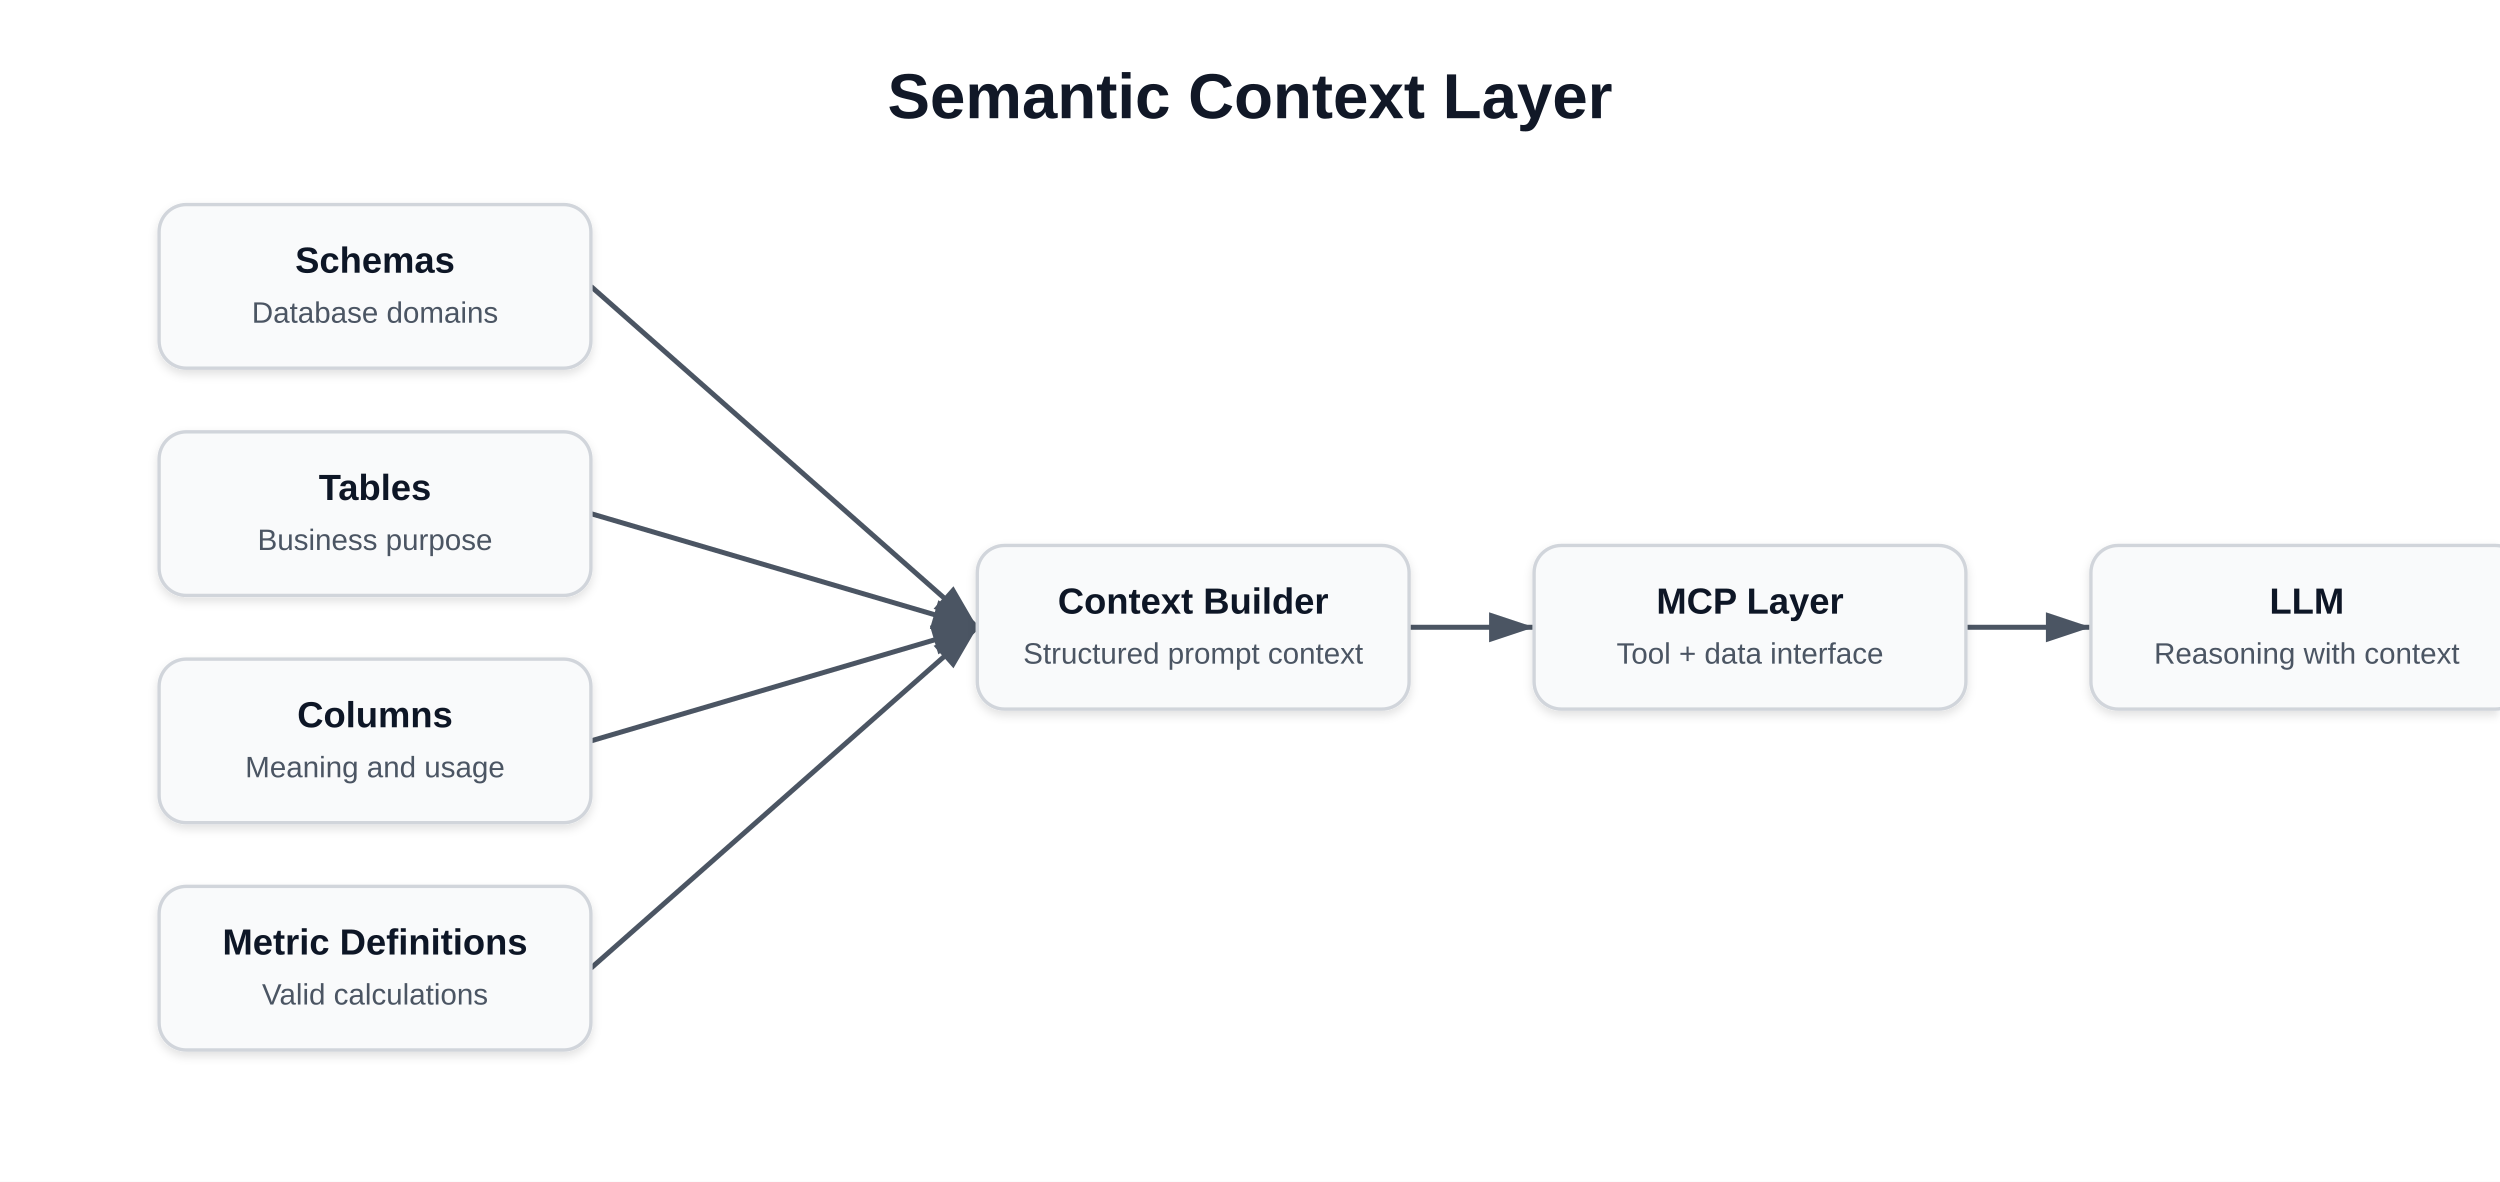
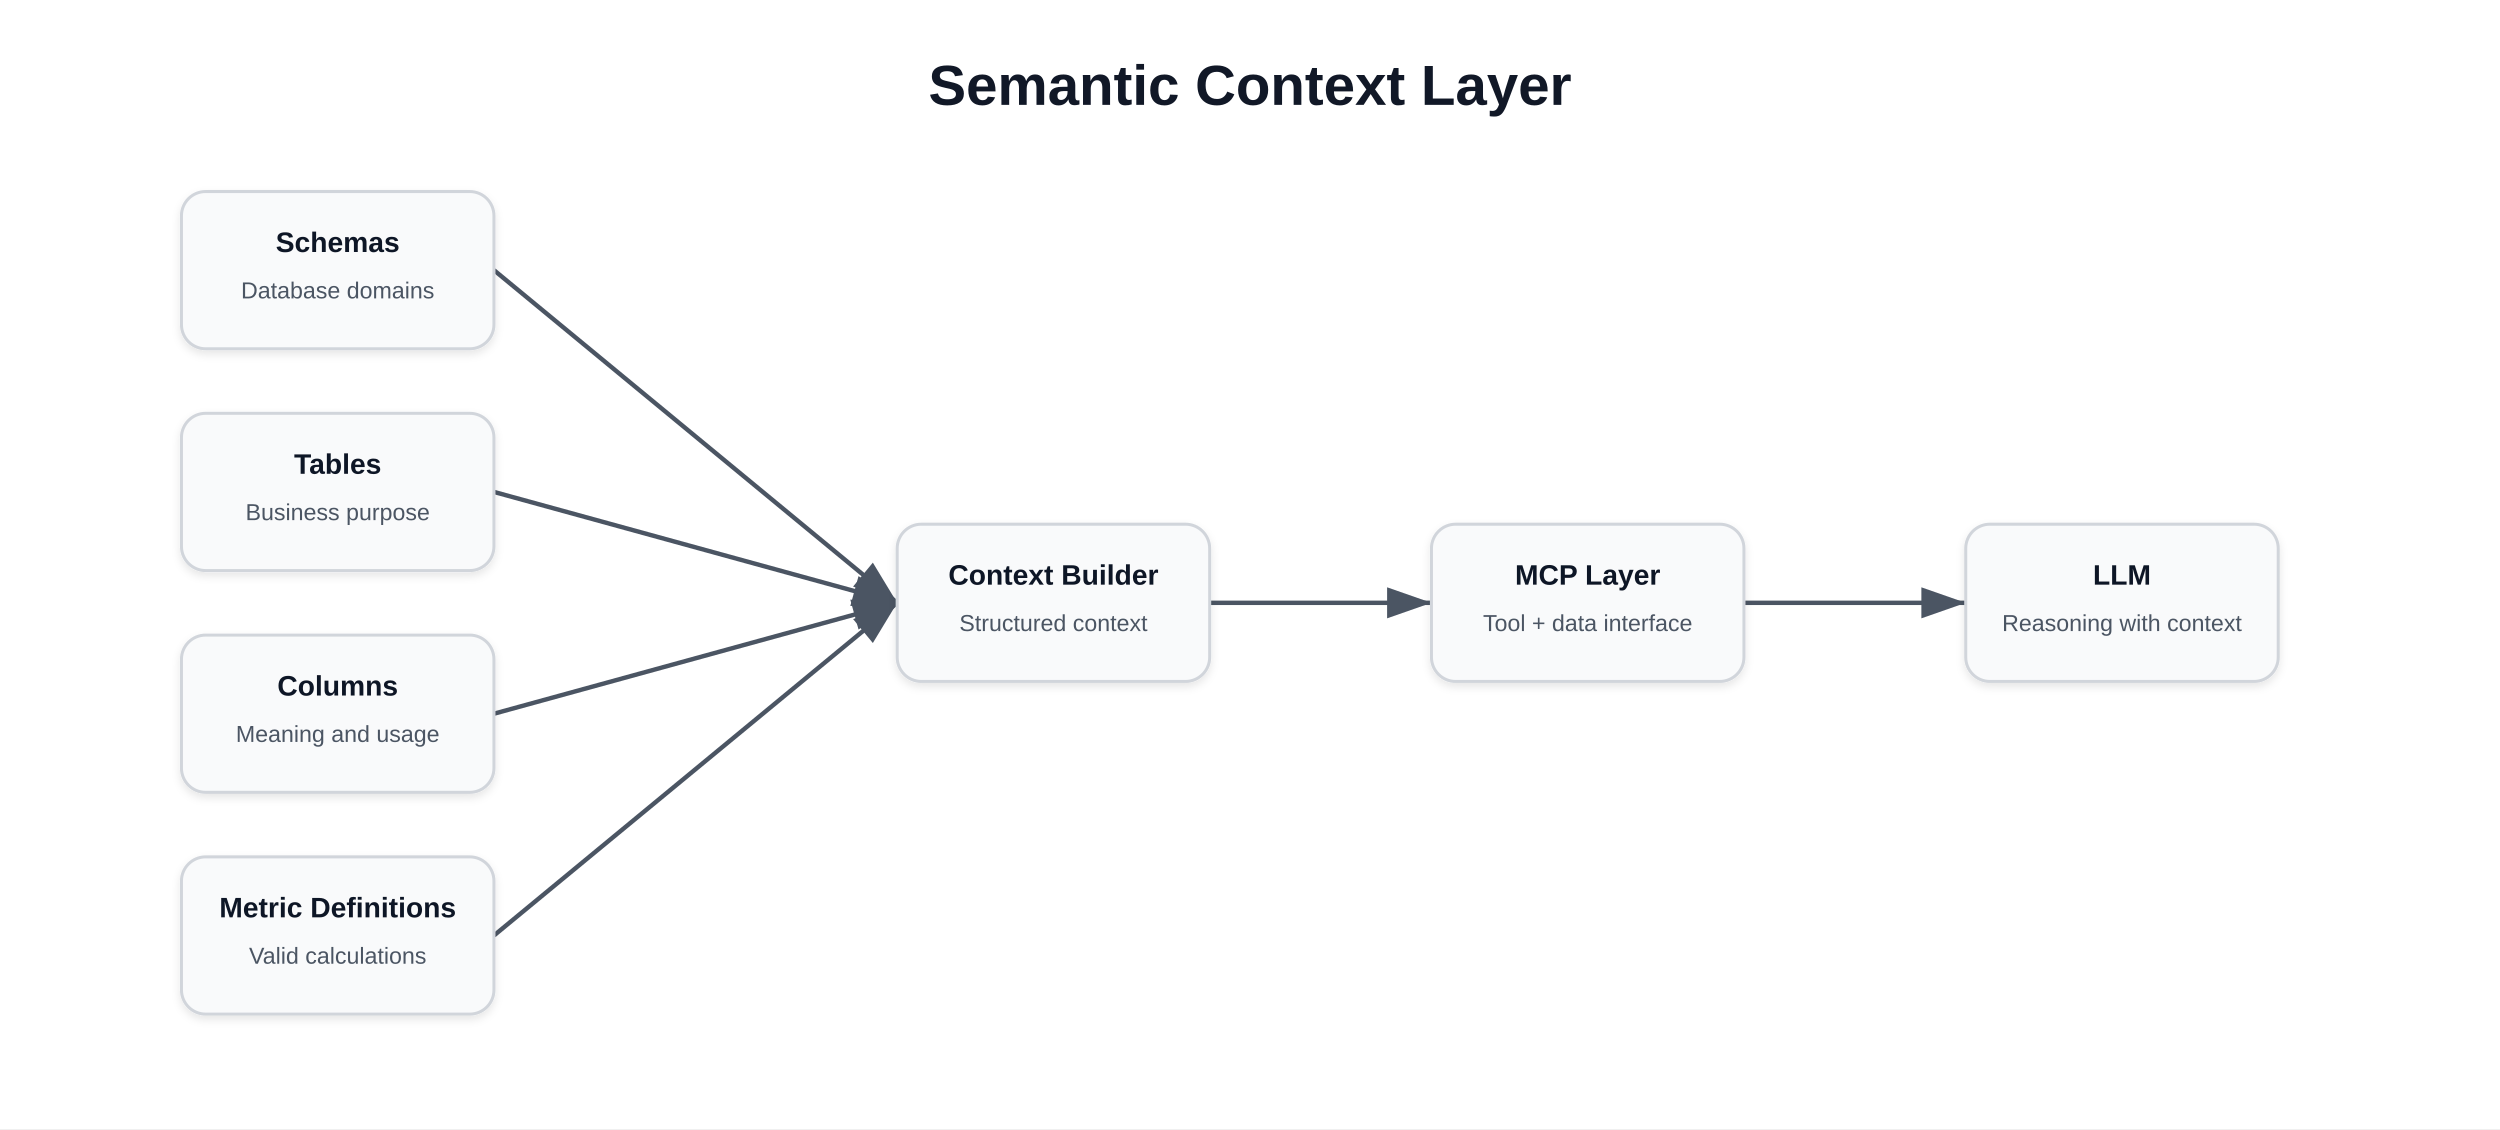
- <svg xmlns="http://www.w3.org/2000/svg" width="1100" height="520" viewBox="0 0 1100 520">
+ <svg xmlns="http://www.w3.org/2000/svg" width="1240" height="560" viewBox="0 0 1240 560">
  <defs>
-     <marker id="arrow" markerWidth="10" markerHeight="10" refX="9" refY="3" orient="auto" markerUnits="strokeWidth">
-       <path d="M0,0 L0,6 L9,3 z" fill="#4b5563" />
+     <marker id="arrow" markerWidth="11" markerHeight="11" refX="10" refY="3.5" orient="auto" markerUnits="strokeWidth">
+       <path d="M0,0 L0,7 L10,3.5 z" fill="#4b5563" />
    </marker>
-     <filter id="shadow" x="-10%" y="-10%" width="120%" height="120%">
-       <feDropShadow dx="0" dy="2" stdDeviation="2" flood-color="#000000" flood-opacity="0.12" />
+     <filter id="shadow" x="-15%" y="-15%" width="130%" height="130%">
+       <feDropShadow dx="0" dy="2" stdDeviation="2" flood-color="#000000" flood-opacity="0.10" />
    </filter>
  </defs>
-   <rect width="1100" height="520" fill="#ffffff" />
-   <text x="550" y="52" text-anchor="middle" font-family="Arial, Helvetica, sans-serif" font-size="28" font-weight="700" fill="#111827">Semantic Context Layer</text>
-   <line x1="260" y1="126" x2="430" y2="276" stroke="#4b5563" stroke-width="2.2" marker-end="url(#arrow)" />
-   <line x1="260" y1="226" x2="430" y2="276" stroke="#4b5563" stroke-width="2.2" marker-end="url(#arrow)" />
-   <line x1="260" y1="326" x2="430" y2="276" stroke="#4b5563" stroke-width="2.2" marker-end="url(#arrow)" />
-   <line x1="260" y1="426" x2="430" y2="276" stroke="#4b5563" stroke-width="2.2" marker-end="url(#arrow)" />
-   <line x1="620" y1="276" x2="675" y2="276" stroke="#4b5563" stroke-width="2.2" marker-end="url(#arrow)" />
-   <line x1="865" y1="276" x2="920" y2="276" stroke="#4b5563" stroke-width="2.2" marker-end="url(#arrow)" />
+   <rect width="1240" height="560" fill="#ffffff" />
+   <text x="620.0" y="52" text-anchor="middle" font-family="Arial, Helvetica, sans-serif" font-size="28" font-weight="700" fill="#111827">Semantic Context Layer</text>
+   <line x1="245" y1="134" x2="445" y2="299" stroke="#4b5563" stroke-width="2.2" marker-end="url(#arrow)" />
+   <line x1="245" y1="244" x2="445" y2="299" stroke="#4b5563" stroke-width="2.2" marker-end="url(#arrow)" />
+   <line x1="245" y1="354" x2="445" y2="299" stroke="#4b5563" stroke-width="2.2" marker-end="url(#arrow)" />
+   <line x1="245" y1="464" x2="445" y2="299" stroke="#4b5563" stroke-width="2.2" marker-end="url(#arrow)" />
+   <line x1="600" y1="299" x2="710" y2="299" stroke="#4b5563" stroke-width="2.2" marker-end="url(#arrow)" />
+   <line x1="865" y1="299" x2="975" y2="299" stroke="#4b5563" stroke-width="2.2" marker-end="url(#arrow)" />
  <g filter="url(#shadow)">
-     <rect x="70" y="90" width="190" height="72" rx="12" fill="#f9fafb" stroke="#d1d5db" stroke-width="1.5" />
-     <text x="165.0" y="120" text-anchor="middle" font-family="Arial, Helvetica, sans-serif" font-size="16" font-weight="700" fill="#111827">Schemas</text>
-     <text x="165.0" y="142" text-anchor="middle" font-family="Arial, Helvetica, sans-serif" font-size="13" fill="#4b5563">Database domains</text>
+     <rect x="90" y="95" width="155" height="78" rx="12" fill="#f9fafb" stroke="#d1d5db" stroke-width="1.5" />
+     <text x="167.5" y="125" text-anchor="middle" font-family="Arial, Helvetica, sans-serif" font-size="14" font-weight="700" fill="#111827">Schemas</text>
+     <text x="167.5" y="148" text-anchor="middle" font-family="Arial, Helvetica, sans-serif" font-size="11.5" fill="#4b5563">Database domains</text>
  </g>
  <g filter="url(#shadow)">
-     <rect x="70" y="190" width="190" height="72" rx="12" fill="#f9fafb" stroke="#d1d5db" stroke-width="1.5" />
-     <text x="165.0" y="220" text-anchor="middle" font-family="Arial, Helvetica, sans-serif" font-size="16" font-weight="700" fill="#111827">Tables</text>
-     <text x="165.0" y="242" text-anchor="middle" font-family="Arial, Helvetica, sans-serif" font-size="13" fill="#4b5563">Business purpose</text>
+     <rect x="90" y="205" width="155" height="78" rx="12" fill="#f9fafb" stroke="#d1d5db" stroke-width="1.5" />
+     <text x="167.5" y="235" text-anchor="middle" font-family="Arial, Helvetica, sans-serif" font-size="14" font-weight="700" fill="#111827">Tables</text>
+     <text x="167.5" y="258" text-anchor="middle" font-family="Arial, Helvetica, sans-serif" font-size="11.5" fill="#4b5563">Business purpose</text>
  </g>
  <g filter="url(#shadow)">
-     <rect x="70" y="290" width="190" height="72" rx="12" fill="#f9fafb" stroke="#d1d5db" stroke-width="1.5" />
-     <text x="165.0" y="320" text-anchor="middle" font-family="Arial, Helvetica, sans-serif" font-size="16" font-weight="700" fill="#111827">Columns</text>
-     <text x="165.0" y="342" text-anchor="middle" font-family="Arial, Helvetica, sans-serif" font-size="13" fill="#4b5563">Meaning and usage</text>
+     <rect x="90" y="315" width="155" height="78" rx="12" fill="#f9fafb" stroke="#d1d5db" stroke-width="1.5" />
+     <text x="167.5" y="345" text-anchor="middle" font-family="Arial, Helvetica, sans-serif" font-size="14" font-weight="700" fill="#111827">Columns</text>
+     <text x="167.5" y="368" text-anchor="middle" font-family="Arial, Helvetica, sans-serif" font-size="11.5" fill="#4b5563">Meaning and usage</text>
  </g>
  <g filter="url(#shadow)">
-     <rect x="70" y="390" width="190" height="72" rx="12" fill="#f9fafb" stroke="#d1d5db" stroke-width="1.5" />
-     <text x="165.0" y="420" text-anchor="middle" font-family="Arial, Helvetica, sans-serif" font-size="16" font-weight="700" fill="#111827">Metric Definitions</text>
-     <text x="165.0" y="442" text-anchor="middle" font-family="Arial, Helvetica, sans-serif" font-size="13" fill="#4b5563">Valid calculations</text>
+     <rect x="90" y="425" width="155" height="78" rx="12" fill="#f9fafb" stroke="#d1d5db" stroke-width="1.5" />
+     <text x="167.5" y="455" text-anchor="middle" font-family="Arial, Helvetica, sans-serif" font-size="14" font-weight="700" fill="#111827">Metric Definitions</text>
+     <text x="167.5" y="478" text-anchor="middle" font-family="Arial, Helvetica, sans-serif" font-size="11.5" fill="#4b5563">Valid calculations</text>
  </g>
  <g filter="url(#shadow)">
-     <rect x="430" y="240" width="190" height="72" rx="12" fill="#f9fafb" stroke="#d1d5db" stroke-width="1.5" />
-     <text x="525.0" y="270" text-anchor="middle" font-family="Arial, Helvetica, sans-serif" font-size="16" font-weight="700" fill="#111827">Context Builder</text>
-     <text x="525.0" y="292" text-anchor="middle" font-family="Arial, Helvetica, sans-serif" font-size="13" fill="#4b5563">Structured prompt context</text>
+     <rect x="445" y="260" width="155" height="78" rx="12" fill="#f9fafb" stroke="#d1d5db" stroke-width="1.5" />
+     <text x="522.5" y="290" text-anchor="middle" font-family="Arial, Helvetica, sans-serif" font-size="14" font-weight="700" fill="#111827">Context Builder</text>
+     <text x="522.5" y="313" text-anchor="middle" font-family="Arial, Helvetica, sans-serif" font-size="11.5" fill="#4b5563">Structured context</text>
  </g>
  <g filter="url(#shadow)">
-     <rect x="675" y="240" width="190" height="72" rx="12" fill="#f9fafb" stroke="#d1d5db" stroke-width="1.5" />
-     <text x="770.0" y="270" text-anchor="middle" font-family="Arial, Helvetica, sans-serif" font-size="16" font-weight="700" fill="#111827">MCP Layer</text>
-     <text x="770.0" y="292" text-anchor="middle" font-family="Arial, Helvetica, sans-serif" font-size="13" fill="#4b5563">Tool + data interface</text>
+     <rect x="710" y="260" width="155" height="78" rx="12" fill="#f9fafb" stroke="#d1d5db" stroke-width="1.5" />
+     <text x="787.5" y="290" text-anchor="middle" font-family="Arial, Helvetica, sans-serif" font-size="14" font-weight="700" fill="#111827">MCP Layer</text>
+     <text x="787.5" y="313" text-anchor="middle" font-family="Arial, Helvetica, sans-serif" font-size="11.5" fill="#4b5563">Tool + data interface</text>
  </g>
  <g filter="url(#shadow)">
-     <rect x="920" y="240" width="190" height="72" rx="12" fill="#f9fafb" stroke="#d1d5db" stroke-width="1.5" />
-     <text x="1015.0" y="270" text-anchor="middle" font-family="Arial, Helvetica, sans-serif" font-size="16" font-weight="700" fill="#111827">LLM</text>
-     <text x="1015.0" y="292" text-anchor="middle" font-family="Arial, Helvetica, sans-serif" font-size="13" fill="#4b5563">Reasoning with context</text>
+     <rect x="975" y="260" width="155" height="78" rx="12" fill="#f9fafb" stroke="#d1d5db" stroke-width="1.5" />
+     <text x="1052.5" y="290" text-anchor="middle" font-family="Arial, Helvetica, sans-serif" font-size="14" font-weight="700" fill="#111827">LLM</text>
+     <text x="1052.5" y="313" text-anchor="middle" font-family="Arial, Helvetica, sans-serif" font-size="11.5" fill="#4b5563">Reasoning with context</text>
  </g>
</svg>
